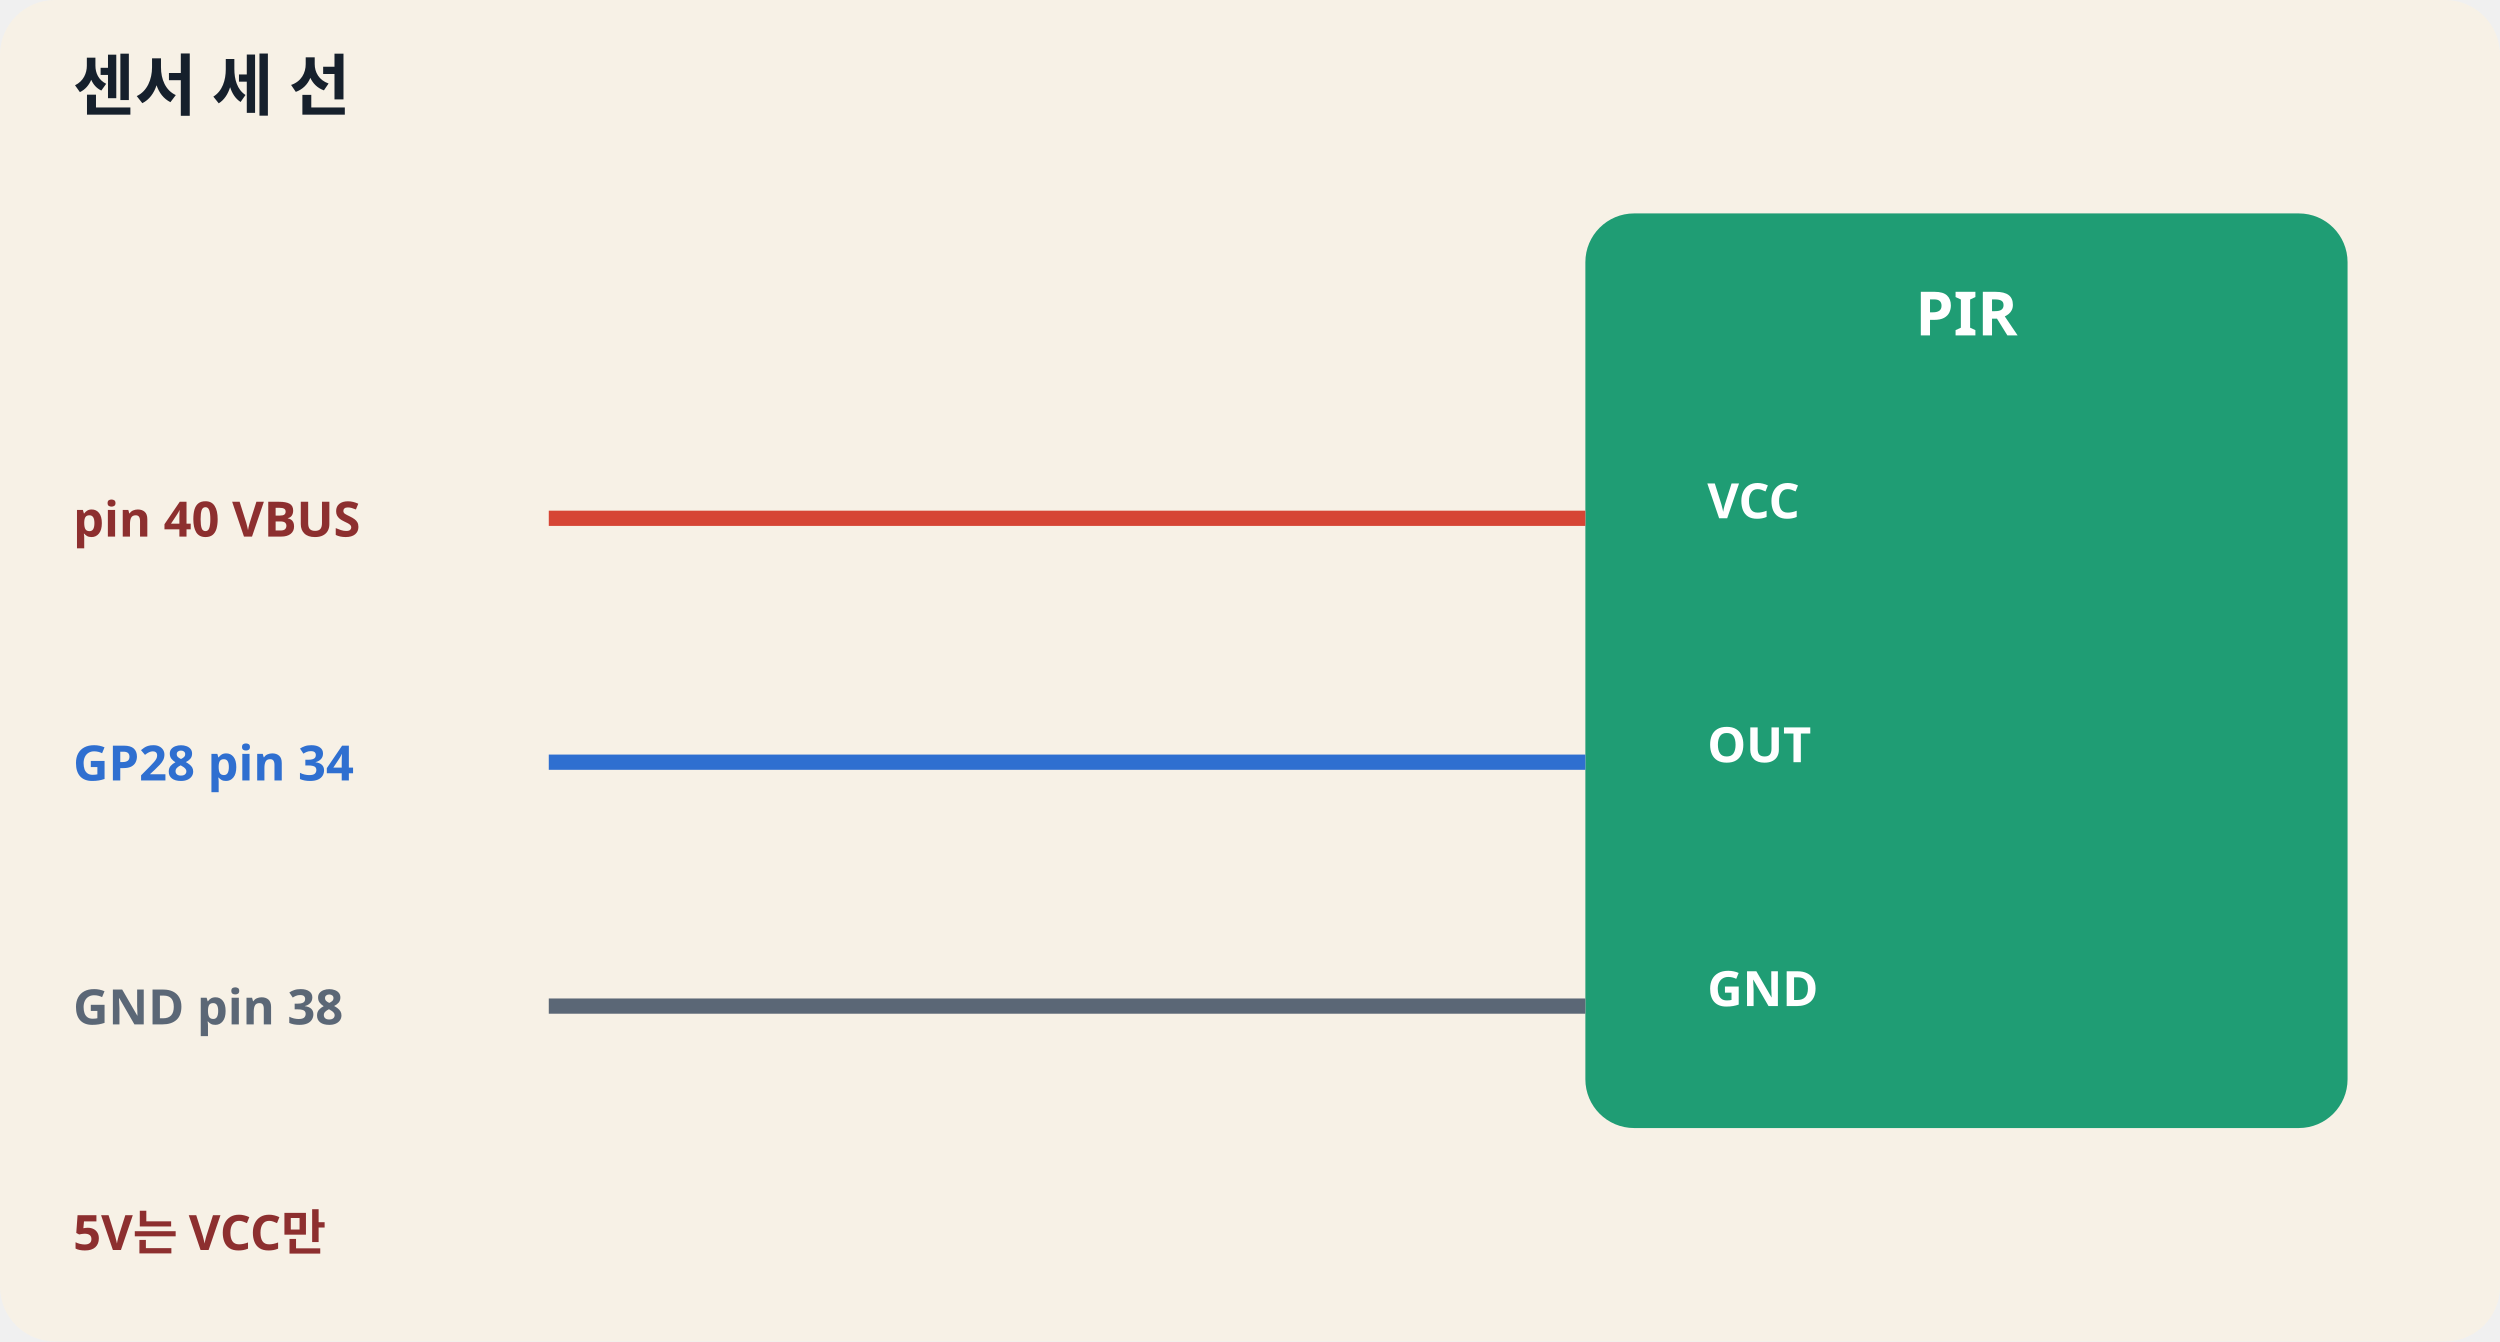
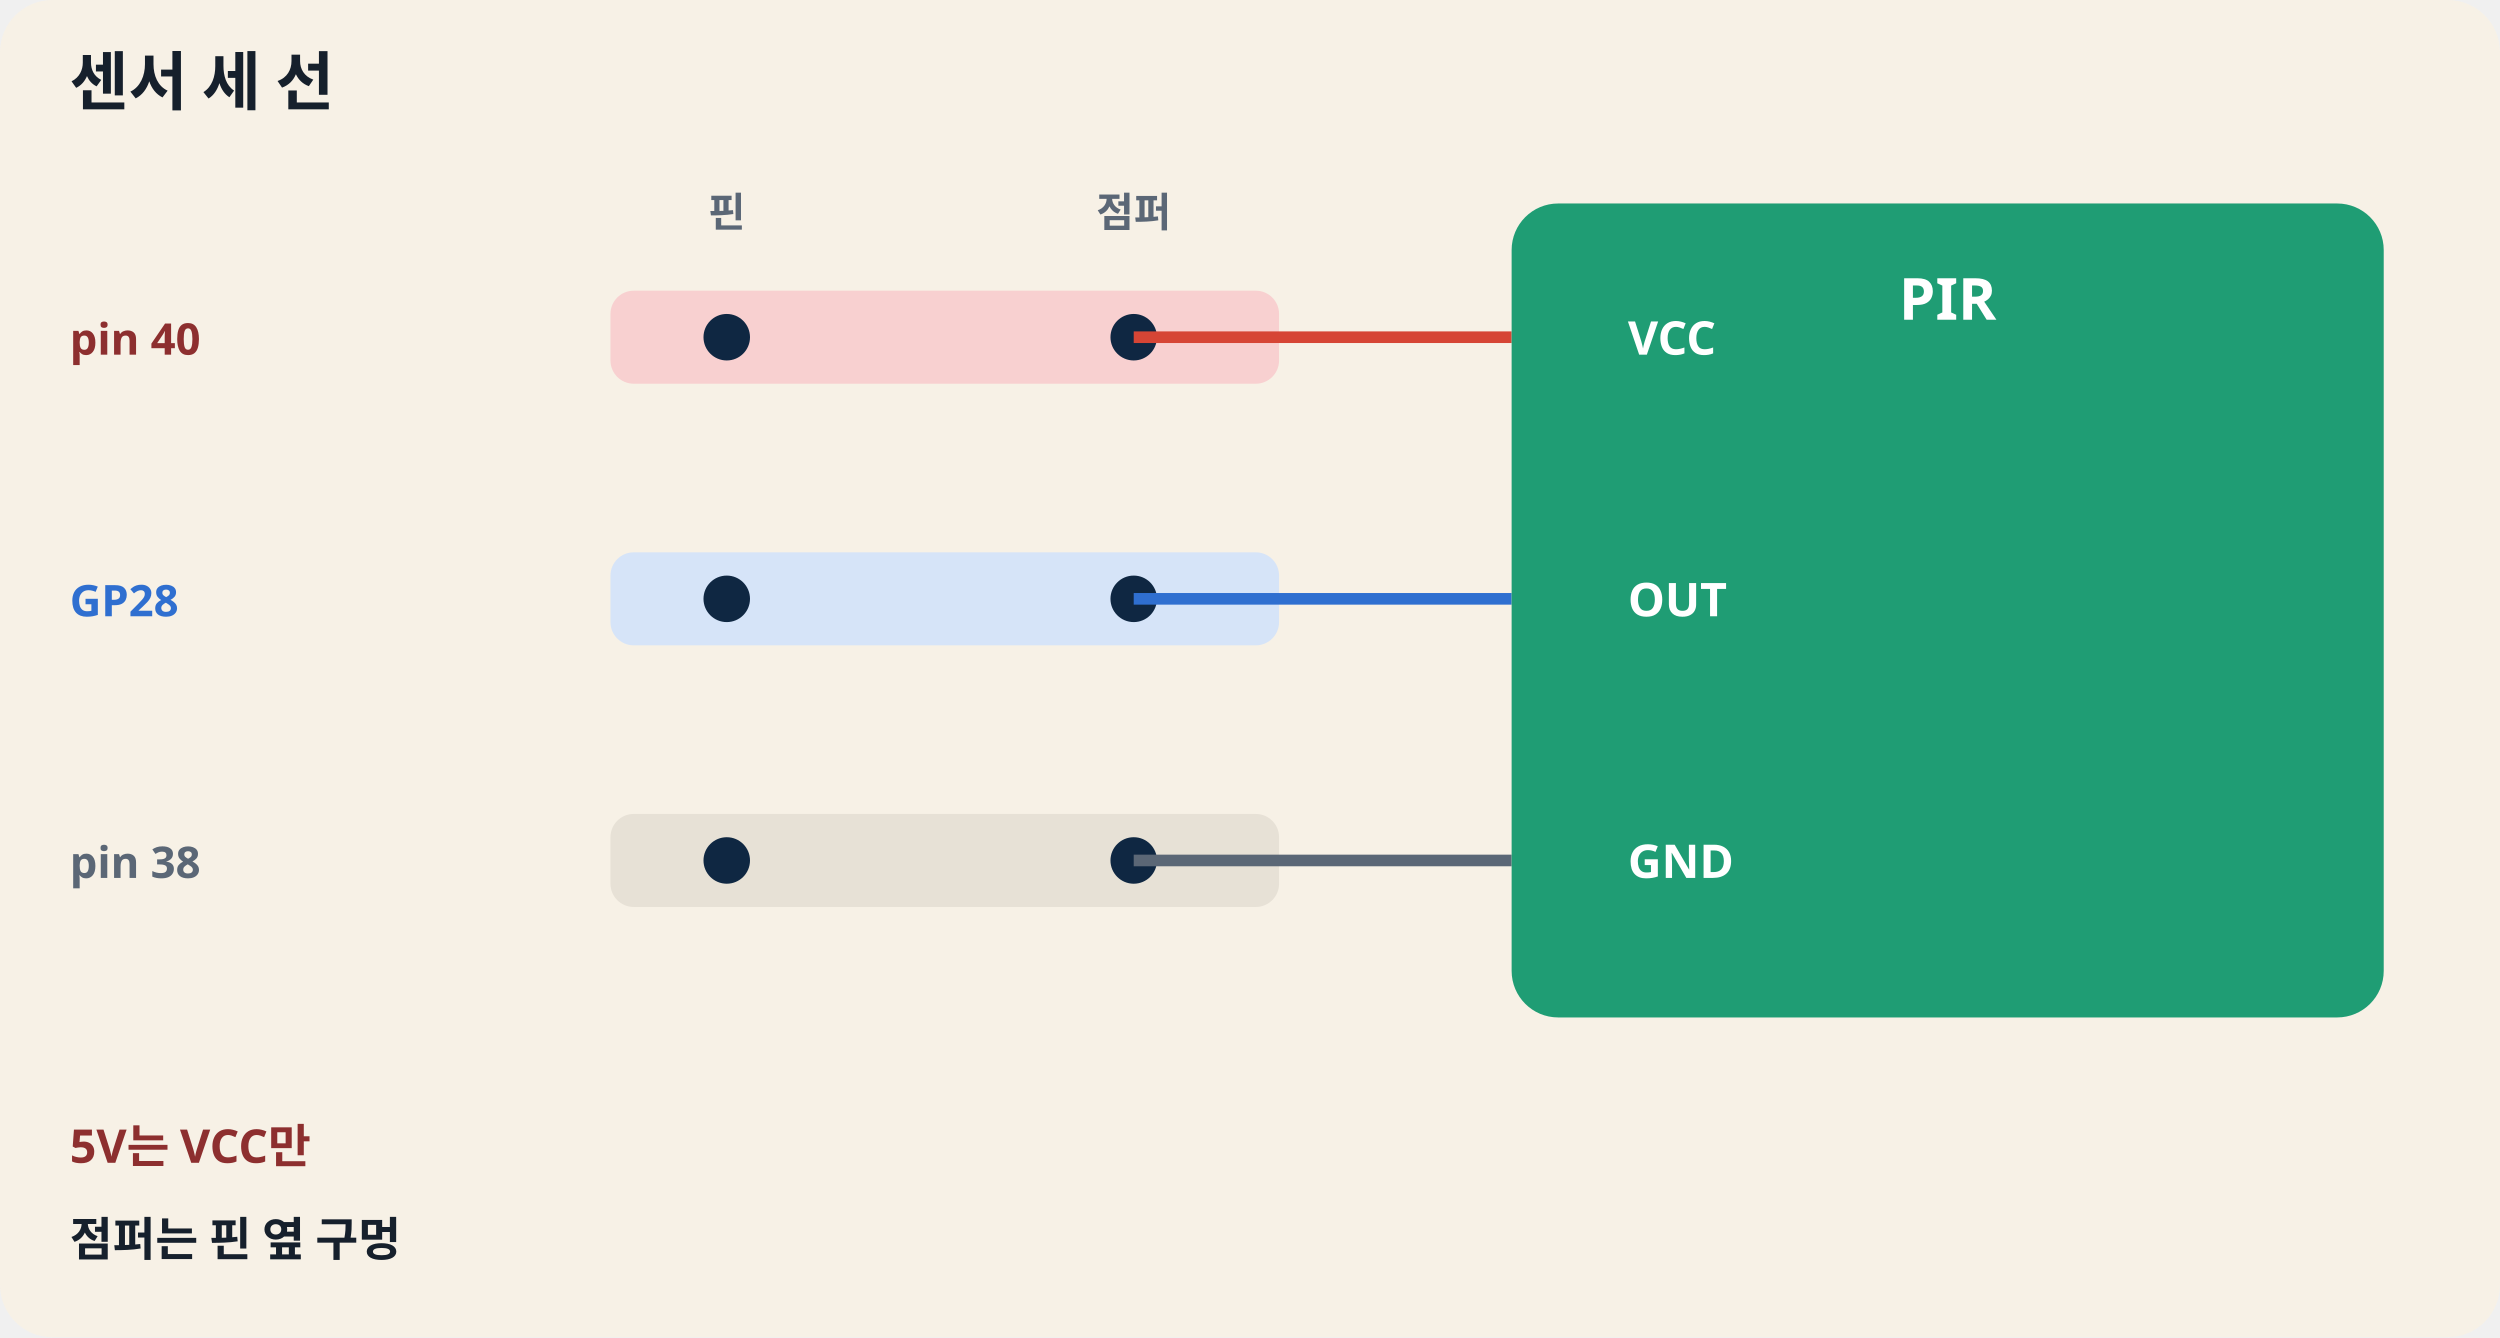
- <svg xmlns="http://www.w3.org/2000/svg" viewBox="0 0 820 440">
-   <rect width="820" height="440" rx="18" fill="#f7f1e6" />
+ <svg xmlns="http://www.w3.org/2000/svg" viewBox="0 0 860 460">
+   <rect width="860" height="460" rx="18" fill="#f7f1e6" />
  <text x="24" y="36" text-anchor="start" font-family="Malgun Gothic, Apple SD Gothic Neo, sans-serif" font-size="22" font-weight="700" fill="#16202c">센서 세 선</text>
-   <rect x="520" y="70" width="250" height="300" rx="16" fill="#1f9d74" />
-   <text x="645" y="110" text-anchor="middle" font-family="Malgun Gothic, Apple SD Gothic Neo, sans-serif" font-size="20" font-weight="700" fill="#fff">PIR</text>
-   <text x="560" y="170" text-anchor="start" font-family="Malgun Gothic, Apple SD Gothic Neo, sans-serif" font-size="16" font-weight="700" fill="#fff">VCC</text>
-   <text x="560" y="250" text-anchor="start" font-family="Malgun Gothic, Apple SD Gothic Neo, sans-serif" font-size="16" font-weight="700" fill="#fff">OUT</text>
-   <text x="560" y="330" text-anchor="start" font-family="Malgun Gothic, Apple SD Gothic Neo, sans-serif" font-size="16" font-weight="700" fill="#fff">GND</text>
-   <path d="M520 170 H180" fill="none" stroke="#d64535" stroke-width="5" />
-   <path d="M520 250 H180" fill="none" stroke="#2f6fd0" stroke-width="5" />
-   <path d="M520 330 H180" fill="none" stroke="#5b6776" stroke-width="5" />
-   <text x="24" y="176" text-anchor="start" font-family="Malgun Gothic, Apple SD Gothic Neo, sans-serif" font-size="16" font-weight="700" fill="#8d2f2f">pin 40  VBUS</text>
-   <text x="24" y="256" text-anchor="start" font-family="Malgun Gothic, Apple SD Gothic Neo, sans-serif" font-size="16" font-weight="700" fill="#2f6fd0">GP28  pin 34</text>
-   <text x="24" y="336" text-anchor="start" font-family="Malgun Gothic, Apple SD Gothic Neo, sans-serif" font-size="16" font-weight="700" fill="#5b6776">GND  pin 38</text>
-   <text x="24" y="410" text-anchor="start" font-family="Malgun Gothic, Apple SD Gothic Neo, sans-serif" font-size="16" font-weight="700" fill="#8d2f2f">5V는 VCC만</text>
+   <text x="250" y="78" text-anchor="middle" font-family="Malgun Gothic, Apple SD Gothic Neo, sans-serif" font-size="14" font-weight="700" fill="#5b6776">핀</text>
+   <text x="390" y="78" text-anchor="middle" font-family="Malgun Gothic, Apple SD Gothic Neo, sans-serif" font-size="14" font-weight="700" fill="#5b6776">점퍼</text>
+   <rect x="210" y="100" width="230" height="32" rx="8" fill="#f8d0d0" />
+   <rect x="210" y="190" width="230" height="32" rx="8" fill="#d6e4f8" />
+   <rect x="210" y="280" width="230" height="32" rx="8" fill="#e7e1d6" />
+   <circle cx="250" cy="116" r="8" fill="#0f2742" />
+   <circle cx="390" cy="116" r="8" fill="#0f2742" />
+   <circle cx="250" cy="206" r="8" fill="#0f2742" />
+   <circle cx="390" cy="206" r="8" fill="#0f2742" />
+   <circle cx="250" cy="296" r="8" fill="#0f2742" />
+   <circle cx="390" cy="296" r="8" fill="#0f2742" />
+   <text x="24" y="122" text-anchor="start" font-family="Malgun Gothic, Apple SD Gothic Neo, sans-serif" font-size="15" font-weight="700" fill="#8d2f2f">pin 40</text>
+   <text x="24" y="212" text-anchor="start" font-family="Malgun Gothic, Apple SD Gothic Neo, sans-serif" font-size="15" font-weight="700" fill="#2f6fd0">GP28</text>
+   <text x="24" y="302" text-anchor="start" font-family="Malgun Gothic, Apple SD Gothic Neo, sans-serif" font-size="15" font-weight="700" fill="#5b6776">pin 38</text>
+   <path d="M390 116 H520" fill="none" stroke="#d64535" stroke-width="4" />
+   <path d="M390 206 H520" fill="none" stroke="#2f6fd0" stroke-width="4" />
+   <path d="M390 296 H520" fill="none" stroke="#5b6776" stroke-width="4" />
+   <rect x="520" y="70" width="300" height="280" rx="16" fill="#1f9d74" />
+   <text x="670" y="110" text-anchor="middle" font-family="Malgun Gothic, Apple SD Gothic Neo, sans-serif" font-size="20" font-weight="700" fill="#fff">PIR</text>
+   <text x="560" y="122" text-anchor="start" font-family="Malgun Gothic, Apple SD Gothic Neo, sans-serif" font-size="16" font-weight="700" fill="#fff">VCC</text>
+   <text x="560" y="212" text-anchor="start" font-family="Malgun Gothic, Apple SD Gothic Neo, sans-serif" font-size="16" font-weight="700" fill="#fff">OUT</text>
+   <text x="560" y="302" text-anchor="start" font-family="Malgun Gothic, Apple SD Gothic Neo, sans-serif" font-size="16" font-weight="700" fill="#fff">GND</text>
+   <text x="24" y="400" text-anchor="start" font-family="Malgun Gothic, Apple SD Gothic Neo, sans-serif" font-size="16" font-weight="700" fill="#8d2f2f">5V는 VCC만</text>
+   <text x="24" y="432" text-anchor="start" font-family="Malgun Gothic, Apple SD Gothic Neo, sans-serif" font-size="16" font-weight="700" fill="#16202c">점퍼는 핀 옆 구멍</text>
</svg>
